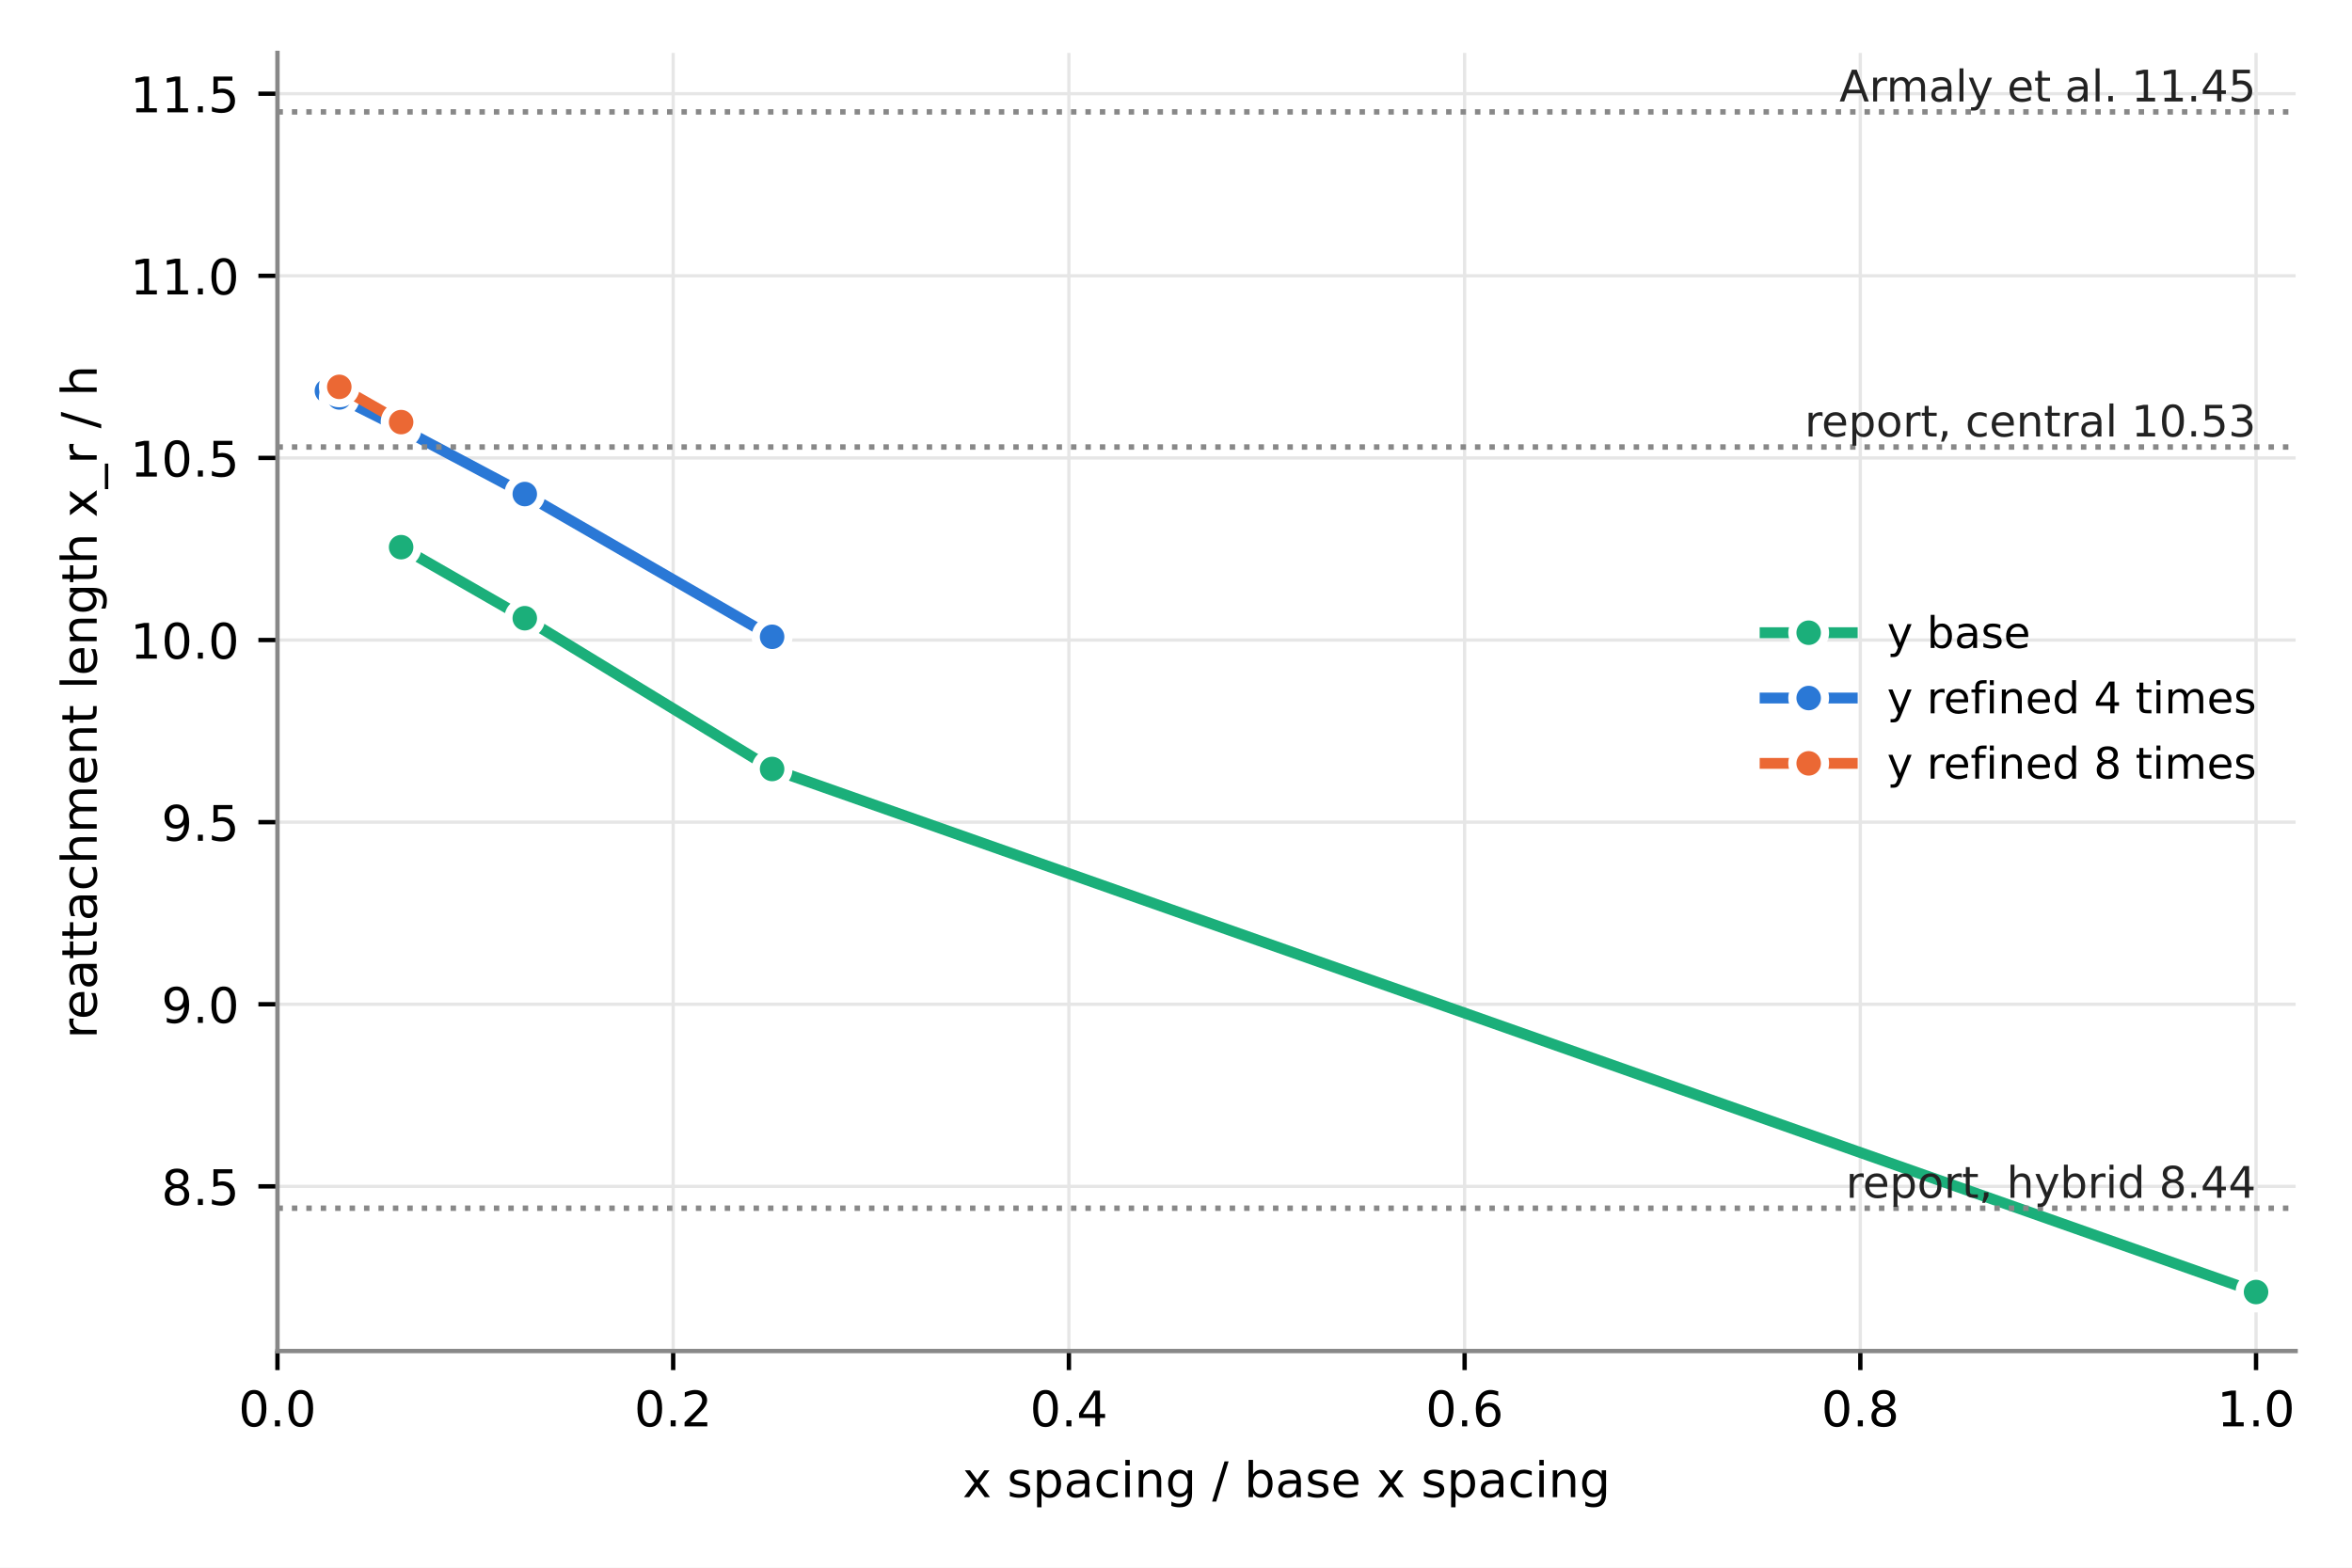
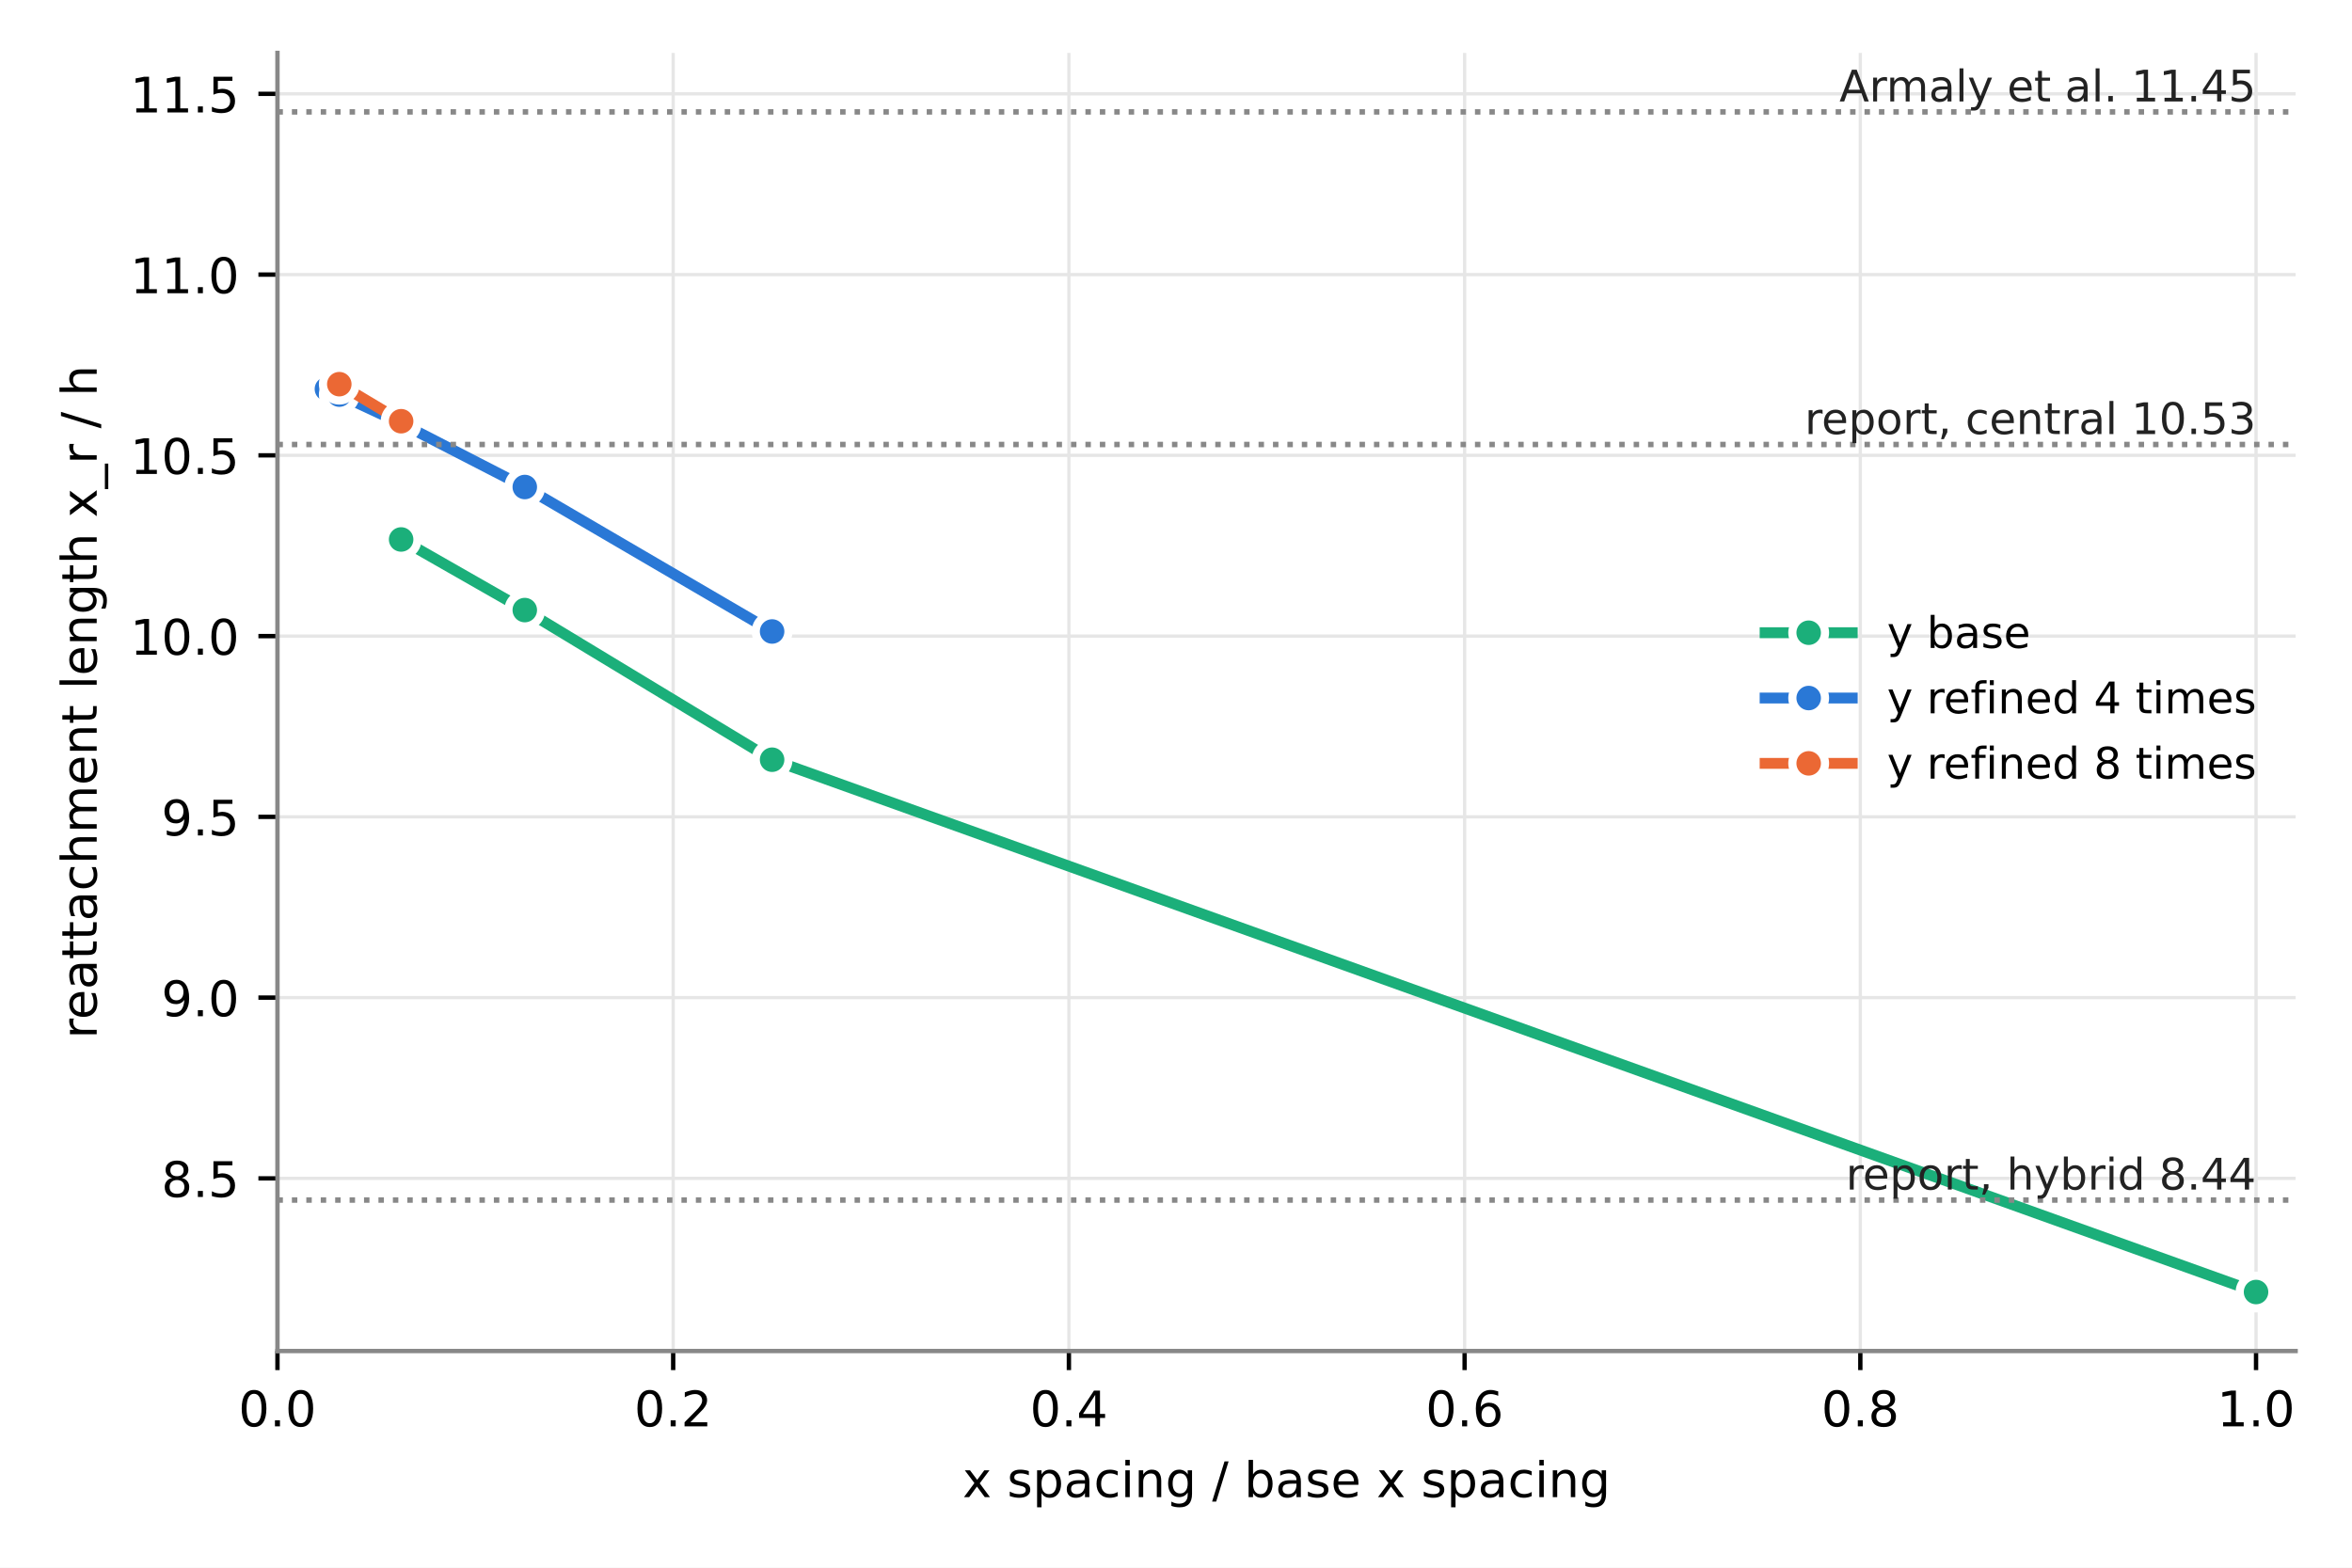
<svg xmlns="http://www.w3.org/2000/svg" xmlns:xlink="http://www.w3.org/1999/xlink" width="432pt" height="288pt" viewBox="0 0 432 288" version="1.1">
  <defs>
    <style type="text/css">*{stroke-linejoin: round; stroke-linecap: butt}</style>
  </defs>
  <g id="figure_1">
    <g id="patch_1">
      <path d="M 0 288  L 432 288  L 432 0  L 0 0  z " style="fill: #ffffff" />
    </g>
    <g id="axes_1">
      <g id="patch_2">
        <path d="M 50.962 248.198  L 421.645 248.198  L 421.645 9.72  L 50.962 9.72  z " style="fill: #ffffff" />
      </g>
      <g id="matplotlib.axis_1">
        <g id="xtick_1">
          <g id="line2d_1">
-             <path d="M 50.962 248.198  L 50.962 9.72  " clip-path="url(#paeadf6c491)" style="fill: none; stroke: #e6e6e6; stroke-width: 0.6; stroke-linecap: square" />
+             <path d="M 50.962 248.198  L 50.962 9.72  " clip-path="url(#pdb59ce11cf)" style="fill: none; stroke: #e6e6e6; stroke-width: 0.6; stroke-linecap: square" />
          </g>
          <g id="line2d_2">
            <defs>
-               <path id="ma15cc816c0" d="M 0 0  L 0 3.5  " style="stroke: #000000; stroke-width: 0.8" />
+               <path id="ma99347786f" d="M 0 0  L 0 3.5  " style="stroke: #000000; stroke-width: 0.8" />
            </defs>
            <g>
-               <use xlink:href="#ma15cc816c0" x="50.962" y="248.198" style="stroke: #000000; stroke-width: 0.8" />
+               <use xlink:href="#ma99347786f" x="50.962" y="248.198" style="stroke: #000000; stroke-width: 0.8" />
            </g>
          </g>
          <g id="text_1">
            <text style="font-size: 9px; font-family: 'DejaVu Sans', 'Bitstream Vera Sans', 'Computer Modern Sans Serif', 'Lucida Grande', 'Verdana', 'Geneva', 'Lucid', 'Arial', 'Helvetica', 'Avant Garde', sans-serif; text-anchor: middle" x="50.962" y="262.036" transform="rotate(-0 50.96211 262.0358)">0.0</text>
          </g>
        </g>
        <g id="xtick_2">
          <g id="line2d_3">
-             <path d="M 123.645 248.198  L 123.645 9.72  " clip-path="url(#paeadf6c491)" style="fill: none; stroke: #e6e6e6; stroke-width: 0.6; stroke-linecap: square" />
+             <path d="M 123.645 248.198  L 123.645 9.72  " clip-path="url(#pdb59ce11cf)" style="fill: none; stroke: #e6e6e6; stroke-width: 0.6; stroke-linecap: square" />
          </g>
          <g id="line2d_4">
            <g>
-               <use xlink:href="#ma15cc816c0" x="123.645" y="248.198" style="stroke: #000000; stroke-width: 0.8" />
+               <use xlink:href="#ma99347786f" x="123.645" y="248.198" style="stroke: #000000; stroke-width: 0.8" />
            </g>
          </g>
          <g id="text_2">
            <text style="font-size: 9px; font-family: 'DejaVu Sans', 'Bitstream Vera Sans', 'Computer Modern Sans Serif', 'Lucida Grande', 'Verdana', 'Geneva', 'Lucid', 'Arial', 'Helvetica', 'Avant Garde', sans-serif; text-anchor: middle" x="123.645" y="262.036" transform="rotate(-0 123.645 262.0358)">0.2</text>
          </g>
        </g>
        <g id="xtick_3">
          <g id="line2d_5">
-             <path d="M 196.328 248.198  L 196.328 9.72  " clip-path="url(#paeadf6c491)" style="fill: none; stroke: #e6e6e6; stroke-width: 0.6; stroke-linecap: square" />
+             <path d="M 196.328 248.198  L 196.328 9.72  " clip-path="url(#pdb59ce11cf)" style="fill: none; stroke: #e6e6e6; stroke-width: 0.6; stroke-linecap: square" />
          </g>
          <g id="line2d_6">
            <g>
-               <use xlink:href="#ma15cc816c0" x="196.328" y="248.198" style="stroke: #000000; stroke-width: 0.8" />
+               <use xlink:href="#ma99347786f" x="196.328" y="248.198" style="stroke: #000000; stroke-width: 0.8" />
            </g>
          </g>
          <g id="text_3">
            <text style="font-size: 9px; font-family: 'DejaVu Sans', 'Bitstream Vera Sans', 'Computer Modern Sans Serif', 'Lucida Grande', 'Verdana', 'Geneva', 'Lucid', 'Arial', 'Helvetica', 'Avant Garde', sans-serif; text-anchor: middle" x="196.328" y="262.036" transform="rotate(-0 196.3278 262.0358)">0.4</text>
          </g>
        </g>
        <g id="xtick_4">
          <g id="line2d_7">
-             <path d="M 269.011 248.198  L 269.011 9.72  " clip-path="url(#paeadf6c491)" style="fill: none; stroke: #e6e6e6; stroke-width: 0.6; stroke-linecap: square" />
+             <path d="M 269.011 248.198  L 269.011 9.72  " clip-path="url(#pdb59ce11cf)" style="fill: none; stroke: #e6e6e6; stroke-width: 0.6; stroke-linecap: square" />
          </g>
          <g id="line2d_8">
            <g>
-               <use xlink:href="#ma15cc816c0" x="269.011" y="248.198" style="stroke: #000000; stroke-width: 0.8" />
+               <use xlink:href="#ma99347786f" x="269.011" y="248.198" style="stroke: #000000; stroke-width: 0.8" />
            </g>
          </g>
          <g id="text_4">
            <text style="font-size: 9px; font-family: 'DejaVu Sans', 'Bitstream Vera Sans', 'Computer Modern Sans Serif', 'Lucida Grande', 'Verdana', 'Geneva', 'Lucid', 'Arial', 'Helvetica', 'Avant Garde', sans-serif; text-anchor: middle" x="269.011" y="262.036" transform="rotate(-0 269.0107 262.0358)">0.6</text>
          </g>
        </g>
        <g id="xtick_5">
          <g id="line2d_9">
-             <path d="M 341.694 248.198  L 341.694 9.72  " clip-path="url(#paeadf6c491)" style="fill: none; stroke: #e6e6e6; stroke-width: 0.6; stroke-linecap: square" />
+             <path d="M 341.694 248.198  L 341.694 9.72  " clip-path="url(#pdb59ce11cf)" style="fill: none; stroke: #e6e6e6; stroke-width: 0.6; stroke-linecap: square" />
          </g>
          <g id="line2d_10">
            <g>
-               <use xlink:href="#ma15cc816c0" x="341.694" y="248.198" style="stroke: #000000; stroke-width: 0.8" />
+               <use xlink:href="#ma99347786f" x="341.694" y="248.198" style="stroke: #000000; stroke-width: 0.8" />
            </g>
          </g>
          <g id="text_5">
            <text style="font-size: 9px; font-family: 'DejaVu Sans', 'Bitstream Vera Sans', 'Computer Modern Sans Serif', 'Lucida Grande', 'Verdana', 'Geneva', 'Lucid', 'Arial', 'Helvetica', 'Avant Garde', sans-serif; text-anchor: middle" x="341.694" y="262.036" transform="rotate(-0 341.6936 262.0358)">0.8</text>
          </g>
        </g>
        <g id="xtick_6">
          <g id="line2d_11">
-             <path d="M 414.376 248.198  L 414.376 9.72  " clip-path="url(#paeadf6c491)" style="fill: none; stroke: #e6e6e6; stroke-width: 0.6; stroke-linecap: square" />
+             <path d="M 414.376 248.198  L 414.376 9.72  " clip-path="url(#pdb59ce11cf)" style="fill: none; stroke: #e6e6e6; stroke-width: 0.6; stroke-linecap: square" />
          </g>
          <g id="line2d_12">
            <g>
-               <use xlink:href="#ma15cc816c0" x="414.376" y="248.198" style="stroke: #000000; stroke-width: 0.8" />
+               <use xlink:href="#ma99347786f" x="414.376" y="248.198" style="stroke: #000000; stroke-width: 0.8" />
            </g>
          </g>
          <g id="text_6">
            <text style="font-size: 9px; font-family: 'DejaVu Sans', 'Bitstream Vera Sans', 'Computer Modern Sans Serif', 'Lucida Grande', 'Verdana', 'Geneva', 'Lucid', 'Arial', 'Helvetica', 'Avant Garde', sans-serif; text-anchor: middle" x="414.376" y="262.036" transform="rotate(-0 414.3764 262.0358)">1.0</text>
          </g>
        </g>
        <g id="text_7">
          <text style="font-size: 9px; font-family: 'DejaVu Sans', 'Bitstream Vera Sans', 'Computer Modern Sans Serif', 'Lucida Grande', 'Verdana', 'Geneva', 'Lucid', 'Arial', 'Helvetica', 'Avant Garde', sans-serif; text-anchor: middle" x="236.303" y="275.036" transform="rotate(-0 236.3034 275.0365)">x spacing / base x spacing</text>
        </g>
      </g>
      <g id="matplotlib.axis_2">
        <g id="ytick_1">
          <g id="line2d_13">
-             <path d="M 50.962 217.949  L 421.645 217.949  " clip-path="url(#paeadf6c491)" style="fill: none; stroke: #e6e6e6; stroke-width: 0.6; stroke-linecap: square" />
+             <path d="M 50.962 216.475  L 421.645 216.475  " clip-path="url(#pdb59ce11cf)" style="fill: none; stroke: #e6e6e6; stroke-width: 0.6; stroke-linecap: square" />
          </g>
          <g id="line2d_14">
            <defs>
-               <path id="m426d23bac1" d="M 0 0  L -3.5 0  " style="stroke: #000000; stroke-width: 0.8" />
+               <path id="mf7cabc80c5" d="M 0 0  L -3.5 0  " style="stroke: #000000; stroke-width: 0.8" />
            </defs>
            <g>
-               <use xlink:href="#m426d23bac1" x="50.962" y="217.949" style="stroke: #000000; stroke-width: 0.8" />
+               <use xlink:href="#mf7cabc80c5" x="50.962" y="216.475" style="stroke: #000000; stroke-width: 0.8" />
            </g>
          </g>
          <g id="text_8">
-             <text style="font-size: 9px; font-family: 'DejaVu Sans', 'Bitstream Vera Sans', 'Computer Modern Sans Serif', 'Lucida Grande', 'Verdana', 'Geneva', 'Lucid', 'Arial', 'Helvetica', 'Avant Garde', sans-serif; text-anchor: end" x="43.962" y="221.368" transform="rotate(-0 43.96211 221.3675)">8.5</text>
+             <text style="font-size: 9px; font-family: 'DejaVu Sans', 'Bitstream Vera Sans', 'Computer Modern Sans Serif', 'Lucida Grande', 'Verdana', 'Geneva', 'Lucid', 'Arial', 'Helvetica', 'Avant Garde', sans-serif; text-anchor: end" x="43.962" y="219.894" transform="rotate(-0 43.96211 219.8944)">8.5</text>
          </g>
        </g>
        <g id="ytick_2">
          <g id="line2d_15">
-             <path d="M 50.962 184.493  L 421.645 184.493  " clip-path="url(#paeadf6c491)" style="fill: none; stroke: #e6e6e6; stroke-width: 0.6; stroke-linecap: square" />
+             <path d="M 50.962 183.269  L 421.645 183.269  " clip-path="url(#pdb59ce11cf)" style="fill: none; stroke: #e6e6e6; stroke-width: 0.6; stroke-linecap: square" />
          </g>
          <g id="line2d_16">
            <g>
-               <use xlink:href="#m426d23bac1" x="50.962" y="184.493" style="stroke: #000000; stroke-width: 0.8" />
+               <use xlink:href="#mf7cabc80c5" x="50.962" y="183.269" style="stroke: #000000; stroke-width: 0.8" />
            </g>
          </g>
          <g id="text_9">
-             <text style="font-size: 9px; font-family: 'DejaVu Sans', 'Bitstream Vera Sans', 'Computer Modern Sans Serif', 'Lucida Grande', 'Verdana', 'Geneva', 'Lucid', 'Arial', 'Helvetica', 'Avant Garde', sans-serif; text-anchor: end" x="43.962" y="187.912" transform="rotate(-0 43.96211 187.9118)">9.0</text>
+             <text style="font-size: 9px; font-family: 'DejaVu Sans', 'Bitstream Vera Sans', 'Computer Modern Sans Serif', 'Lucida Grande', 'Verdana', 'Geneva', 'Lucid', 'Arial', 'Helvetica', 'Avant Garde', sans-serif; text-anchor: end" x="43.962" y="186.688" transform="rotate(-0 43.96211 186.6884)">9.0</text>
          </g>
        </g>
        <g id="ytick_3">
          <g id="line2d_17">
-             <path d="M 50.962 151.037  L 421.645 151.037  " clip-path="url(#paeadf6c491)" style="fill: none; stroke: #e6e6e6; stroke-width: 0.6; stroke-linecap: square" />
+             <path d="M 50.962 150.063  L 421.645 150.063  " clip-path="url(#pdb59ce11cf)" style="fill: none; stroke: #e6e6e6; stroke-width: 0.6; stroke-linecap: square" />
          </g>
          <g id="line2d_18">
            <g>
-               <use xlink:href="#m426d23bac1" x="50.962" y="151.037" style="stroke: #000000; stroke-width: 0.8" />
+               <use xlink:href="#mf7cabc80c5" x="50.962" y="150.063" style="stroke: #000000; stroke-width: 0.8" />
            </g>
          </g>
          <g id="text_10">
-             <text style="font-size: 9px; font-family: 'DejaVu Sans', 'Bitstream Vera Sans', 'Computer Modern Sans Serif', 'Lucida Grande', 'Verdana', 'Geneva', 'Lucid', 'Arial', 'Helvetica', 'Avant Garde', sans-serif; text-anchor: end" x="43.962" y="154.456" transform="rotate(-0 43.96211 154.4561)">9.5</text>
+             <text style="font-size: 9px; font-family: 'DejaVu Sans', 'Bitstream Vera Sans', 'Computer Modern Sans Serif', 'Lucida Grande', 'Verdana', 'Geneva', 'Lucid', 'Arial', 'Helvetica', 'Avant Garde', sans-serif; text-anchor: end" x="43.962" y="153.482" transform="rotate(-0 43.96211 153.4824)">9.5</text>
          </g>
        </g>
        <g id="ytick_4">
          <g id="line2d_19">
-             <path d="M 50.962 117.581  L 421.645 117.581  " clip-path="url(#paeadf6c491)" style="fill: none; stroke: #e6e6e6; stroke-width: 0.6; stroke-linecap: square" />
+             <path d="M 50.962 116.857  L 421.645 116.857  " clip-path="url(#pdb59ce11cf)" style="fill: none; stroke: #e6e6e6; stroke-width: 0.6; stroke-linecap: square" />
          </g>
          <g id="line2d_20">
            <g>
-               <use xlink:href="#m426d23bac1" x="50.962" y="117.581" style="stroke: #000000; stroke-width: 0.8" />
+               <use xlink:href="#mf7cabc80c5" x="50.962" y="116.857" style="stroke: #000000; stroke-width: 0.8" />
            </g>
          </g>
          <g id="text_11">
-             <text style="font-size: 9px; font-family: 'DejaVu Sans', 'Bitstream Vera Sans', 'Computer Modern Sans Serif', 'Lucida Grande', 'Verdana', 'Geneva', 'Lucid', 'Arial', 'Helvetica', 'Avant Garde', sans-serif; text-anchor: end" x="43.962" y="121" transform="rotate(-0 43.96211 121.0004)">10.0</text>
+             <text style="font-size: 9px; font-family: 'DejaVu Sans', 'Bitstream Vera Sans', 'Computer Modern Sans Serif', 'Lucida Grande', 'Verdana', 'Geneva', 'Lucid', 'Arial', 'Helvetica', 'Avant Garde', sans-serif; text-anchor: end" x="43.962" y="120.276" transform="rotate(-0 43.96211 120.2763)">10.0</text>
          </g>
        </g>
        <g id="ytick_5">
          <g id="line2d_21">
-             <path d="M 50.962 84.126  L 421.645 84.126  " clip-path="url(#paeadf6c491)" style="fill: none; stroke: #e6e6e6; stroke-width: 0.6; stroke-linecap: square" />
+             <path d="M 50.962 83.651  L 421.645 83.651  " clip-path="url(#pdb59ce11cf)" style="fill: none; stroke: #e6e6e6; stroke-width: 0.6; stroke-linecap: square" />
          </g>
          <g id="line2d_22">
            <g>
-               <use xlink:href="#m426d23bac1" x="50.962" y="84.126" style="stroke: #000000; stroke-width: 0.8" />
+               <use xlink:href="#mf7cabc80c5" x="50.962" y="83.651" style="stroke: #000000; stroke-width: 0.8" />
            </g>
          </g>
          <g id="text_12">
-             <text style="font-size: 9px; font-family: 'DejaVu Sans', 'Bitstream Vera Sans', 'Computer Modern Sans Serif', 'Lucida Grande', 'Verdana', 'Geneva', 'Lucid', 'Arial', 'Helvetica', 'Avant Garde', sans-serif; text-anchor: end" x="43.962" y="87.545" transform="rotate(-0 43.96211 87.54469)">10.5</text>
+             <text style="font-size: 9px; font-family: 'DejaVu Sans', 'Bitstream Vera Sans', 'Computer Modern Sans Serif', 'Lucida Grande', 'Verdana', 'Geneva', 'Lucid', 'Arial', 'Helvetica', 'Avant Garde', sans-serif; text-anchor: end" x="43.962" y="87.07" transform="rotate(-0 43.96211 87.07031)">10.5</text>
          </g>
        </g>
        <g id="ytick_6">
          <g id="line2d_23">
-             <path d="M 50.962 50.67  L 421.645 50.67  " clip-path="url(#paeadf6c491)" style="fill: none; stroke: #e6e6e6; stroke-width: 0.6; stroke-linecap: square" />
+             <path d="M 50.962 50.445  L 421.645 50.445  " clip-path="url(#pdb59ce11cf)" style="fill: none; stroke: #e6e6e6; stroke-width: 0.6; stroke-linecap: square" />
          </g>
          <g id="line2d_24">
            <g>
-               <use xlink:href="#m426d23bac1" x="50.962" y="50.67" style="stroke: #000000; stroke-width: 0.8" />
+               <use xlink:href="#mf7cabc80c5" x="50.962" y="50.445" style="stroke: #000000; stroke-width: 0.8" />
            </g>
          </g>
          <g id="text_13">
-             <text style="font-size: 9px; font-family: 'DejaVu Sans', 'Bitstream Vera Sans', 'Computer Modern Sans Serif', 'Lucida Grande', 'Verdana', 'Geneva', 'Lucid', 'Arial', 'Helvetica', 'Avant Garde', sans-serif; text-anchor: end" x="43.962" y="54.089" transform="rotate(-0 43.96211 54.08899)">11.0</text>
+             <text style="font-size: 9px; font-family: 'DejaVu Sans', 'Bitstream Vera Sans', 'Computer Modern Sans Serif', 'Lucida Grande', 'Verdana', 'Geneva', 'Lucid', 'Arial', 'Helvetica', 'Avant Garde', sans-serif; text-anchor: end" x="43.962" y="53.864" transform="rotate(-0 43.96211 53.86428)">11.0</text>
          </g>
        </g>
        <g id="ytick_7">
          <g id="line2d_25">
-             <path d="M 50.962 17.214  L 421.645 17.214  " clip-path="url(#paeadf6c491)" style="fill: none; stroke: #e6e6e6; stroke-width: 0.6; stroke-linecap: square" />
+             <path d="M 50.962 17.239  L 421.645 17.239  " clip-path="url(#pdb59ce11cf)" style="fill: none; stroke: #e6e6e6; stroke-width: 0.6; stroke-linecap: square" />
          </g>
          <g id="line2d_26">
            <g>
-               <use xlink:href="#m426d23bac1" x="50.962" y="17.214" style="stroke: #000000; stroke-width: 0.8" />
+               <use xlink:href="#mf7cabc80c5" x="50.962" y="17.239" style="stroke: #000000; stroke-width: 0.8" />
            </g>
          </g>
          <g id="text_14">
-             <text style="font-size: 9px; font-family: 'DejaVu Sans', 'Bitstream Vera Sans', 'Computer Modern Sans Serif', 'Lucida Grande', 'Verdana', 'Geneva', 'Lucid', 'Arial', 'Helvetica', 'Avant Garde', sans-serif; text-anchor: end" x="43.962" y="20.633" transform="rotate(-0 43.96211 20.63328)">11.5</text>
+             <text style="font-size: 9px; font-family: 'DejaVu Sans', 'Bitstream Vera Sans', 'Computer Modern Sans Serif', 'Lucida Grande', 'Verdana', 'Geneva', 'Lucid', 'Arial', 'Helvetica', 'Avant Garde', sans-serif; text-anchor: end" x="43.962" y="20.658" transform="rotate(-0 43.96211 20.65825)">11.5</text>
          </g>
        </g>
        <g id="text_15">
          <text style="font-size: 9px; font-family: 'DejaVu Sans', 'Bitstream Vera Sans', 'Computer Modern Sans Serif', 'Lucida Grande', 'Verdana', 'Geneva', 'Lucid', 'Arial', 'Helvetica', 'Avant Garde', sans-serif; text-anchor: middle" x="17.761" y="128.959" transform="rotate(-90 17.76094 128.9589)">reattachment length x_r / h</text>
        </g>
      </g>
      <g id="line2d_27">
-         <path d="M 73.676 100.52  L 96.389 113.573  L 141.816 141.271  L 414.376 237.358  " clip-path="url(#paeadf6c491)" style="fill: none; stroke: #1baf7a; stroke-width: 2; stroke-linecap: square" />
+         <path d="M 73.676 99.105  L 96.389 112.078  L 141.816 139.567  L 414.376 237.358  " clip-path="url(#pdb59ce11cf)" style="fill: none; stroke: #1baf7a; stroke-width: 2; stroke-linecap: square" />
        <defs>
-           <path id="mdd3b4c9009" d="M 0 3  C 0.796 3 1.559 2.684 2.121 2.121  C 2.684 1.559 3 0.796 3 0  C 3 -0.796 2.684 -1.559 2.121 -2.121  C 1.559 -2.684 0.796 -3 0 -3  C -0.796 -3 -1.559 -2.684 -2.121 -2.121  C -2.684 -1.559 -3 -0.796 -3 0  C -3 0.796 -2.684 1.559 -2.121 2.121  C -1.559 2.684 -0.796 3 0 3  z " style="stroke: #ffffff; stroke-width: 1.5" />
+           <path id="mf74f595fcf" d="M 0 3  C 0.796 3 1.559 2.684 2.121 2.121  C 2.684 1.559 3 0.796 3 0  C 3 -0.796 2.684 -1.559 2.121 -2.121  C 1.559 -2.684 0.796 -3 0 -3  C -0.796 -3 -1.559 -2.684 -2.121 -2.121  C -2.684 -1.559 -3 -0.796 -3 0  C -3 0.796 -2.684 1.559 -2.121 2.121  C -1.559 2.684 -0.796 3 0 3  z " style="stroke: #ffffff; stroke-width: 1.5" />
        </defs>
-         <g clip-path="url(#paeadf6c491)">
-           <use xlink:href="#mdd3b4c9009" x="73.676" y="100.52" style="fill: #1baf7a; stroke: #ffffff; stroke-width: 1.5" />
-           <use xlink:href="#mdd3b4c9009" x="96.389" y="113.573" style="fill: #1baf7a; stroke: #ffffff; stroke-width: 1.5" />
-           <use xlink:href="#mdd3b4c9009" x="141.816" y="141.271" style="fill: #1baf7a; stroke: #ffffff; stroke-width: 1.5" />
-           <use xlink:href="#mdd3b4c9009" x="414.376" y="237.358" style="fill: #1baf7a; stroke: #ffffff; stroke-width: 1.5" />
+         <g clip-path="url(#pdb59ce11cf)">
+           <use xlink:href="#mf74f595fcf" x="73.676" y="99.105" style="fill: #1baf7a; stroke: #ffffff; stroke-width: 1.5" />
+           <use xlink:href="#mf74f595fcf" x="96.389" y="112.078" style="fill: #1baf7a; stroke: #ffffff; stroke-width: 1.5" />
+           <use xlink:href="#mf74f595fcf" x="141.816" y="139.567" style="fill: #1baf7a; stroke: #ffffff; stroke-width: 1.5" />
+           <use xlink:href="#mf74f595fcf" x="414.376" y="237.358" style="fill: #1baf7a; stroke: #ffffff; stroke-width: 1.5" />
        </g>
      </g>
      <g id="line2d_28">
-         <path d="M 60.047 71.818  L 62.319 73.014  L 73.676 78.698  L 96.389 90.763  L 141.816 116.988  " clip-path="url(#paeadf6c491)" style="fill: none; stroke: #2a78d6; stroke-width: 2; stroke-linecap: square" />
+         <path d="M 60.047 71.465  L 62.319 72.493  L 73.676 77.781  L 96.389 89.469  L 141.816 116.01  " clip-path="url(#pdb59ce11cf)" style="fill: none; stroke: #2a78d6; stroke-width: 2; stroke-linecap: square" />
        <defs>
-           <path id="m91467960e9" d="M 0 3  C 0.796 3 1.559 2.684 2.121 2.121  C 2.684 1.559 3 0.796 3 0  C 3 -0.796 2.684 -1.559 2.121 -2.121  C 1.559 -2.684 0.796 -3 0 -3  C -0.796 -3 -1.559 -2.684 -2.121 -2.121  C -2.684 -1.559 -3 -0.796 -3 0  C -3 0.796 -2.684 1.559 -2.121 2.121  C -1.559 2.684 -0.796 3 0 3  z " style="stroke: #ffffff; stroke-width: 1.5" />
+           <path id="m6cfccba611" d="M 0 3  C 0.796 3 1.559 2.684 2.121 2.121  C 2.684 1.559 3 0.796 3 0  C 3 -0.796 2.684 -1.559 2.121 -2.121  C 1.559 -2.684 0.796 -3 0 -3  C -0.796 -3 -1.559 -2.684 -2.121 -2.121  C -2.684 -1.559 -3 -0.796 -3 0  C -3 0.796 -2.684 1.559 -2.121 2.121  C -1.559 2.684 -0.796 3 0 3  z " style="stroke: #ffffff; stroke-width: 1.5" />
        </defs>
-         <g clip-path="url(#paeadf6c491)">
-           <use xlink:href="#m91467960e9" x="60.047" y="71.818" style="fill: #2a78d6; stroke: #ffffff; stroke-width: 1.5" />
-           <use xlink:href="#m91467960e9" x="62.319" y="73.014" style="fill: #2a78d6; stroke: #ffffff; stroke-width: 1.5" />
-           <use xlink:href="#m91467960e9" x="73.676" y="78.698" style="fill: #2a78d6; stroke: #ffffff; stroke-width: 1.5" />
-           <use xlink:href="#m91467960e9" x="96.389" y="90.763" style="fill: #2a78d6; stroke: #ffffff; stroke-width: 1.5" />
-           <use xlink:href="#m91467960e9" x="141.816" y="116.988" style="fill: #2a78d6; stroke: #ffffff; stroke-width: 1.5" />
+         <g clip-path="url(#pdb59ce11cf)">
+           <use xlink:href="#m6cfccba611" x="60.047" y="71.465" style="fill: #2a78d6; stroke: #ffffff; stroke-width: 1.5" />
+           <use xlink:href="#m6cfccba611" x="62.319" y="72.493" style="fill: #2a78d6; stroke: #ffffff; stroke-width: 1.5" />
+           <use xlink:href="#m6cfccba611" x="73.676" y="77.781" style="fill: #2a78d6; stroke: #ffffff; stroke-width: 1.5" />
+           <use xlink:href="#m6cfccba611" x="96.389" y="89.469" style="fill: #2a78d6; stroke: #ffffff; stroke-width: 1.5" />
+           <use xlink:href="#m6cfccba611" x="141.816" y="116.01" style="fill: #2a78d6; stroke: #ffffff; stroke-width: 1.5" />
        </g>
      </g>
      <g id="line2d_29">
-         <path d="M 62.319 71.069  L 73.676 77.543  " clip-path="url(#paeadf6c491)" style="fill: none; stroke: #eb6834; stroke-width: 2; stroke-linecap: square" />
+         <path d="M 62.319 70.576  L 73.676 77.382  " clip-path="url(#pdb59ce11cf)" style="fill: none; stroke: #eb6834; stroke-width: 2; stroke-linecap: square" />
        <defs>
-           <path id="m74643289d4" d="M 0 3  C 0.796 3 1.559 2.684 2.121 2.121  C 2.684 1.559 3 0.796 3 0  C 3 -0.796 2.684 -1.559 2.121 -2.121  C 1.559 -2.684 0.796 -3 0 -3  C -0.796 -3 -1.559 -2.684 -2.121 -2.121  C -2.684 -1.559 -3 -0.796 -3 0  C -3 0.796 -2.684 1.559 -2.121 2.121  C -1.559 2.684 -0.796 3 0 3  z " style="stroke: #ffffff; stroke-width: 1.5" />
+           <path id="mbce2084059" d="M 0 3  C 0.796 3 1.559 2.684 2.121 2.121  C 2.684 1.559 3 0.796 3 0  C 3 -0.796 2.684 -1.559 2.121 -2.121  C 1.559 -2.684 0.796 -3 0 -3  C -0.796 -3 -1.559 -2.684 -2.121 -2.121  C -2.684 -1.559 -3 -0.796 -3 0  C -3 0.796 -2.684 1.559 -2.121 2.121  C -1.559 2.684 -0.796 3 0 3  z " style="stroke: #ffffff; stroke-width: 1.5" />
        </defs>
-         <g clip-path="url(#paeadf6c491)">
-           <use xlink:href="#m74643289d4" x="62.319" y="71.069" style="fill: #eb6834; stroke: #ffffff; stroke-width: 1.5" />
-           <use xlink:href="#m74643289d4" x="73.676" y="77.543" style="fill: #eb6834; stroke: #ffffff; stroke-width: 1.5" />
+         <g clip-path="url(#pdb59ce11cf)">
+           <use xlink:href="#mbce2084059" x="62.319" y="70.576" style="fill: #eb6834; stroke: #ffffff; stroke-width: 1.5" />
+           <use xlink:href="#mbce2084059" x="73.676" y="77.382" style="fill: #eb6834; stroke: #ffffff; stroke-width: 1.5" />
        </g>
      </g>
      <g id="line2d_30">
-         <path d="M 50.962 20.56  L 421.645 20.56  " clip-path="url(#paeadf6c491)" style="fill: none; stroke-dasharray: 1,1.65; stroke-dashoffset: 0; stroke: #888888" />
+         <path d="M 50.962 20.56  L 421.645 20.56  " clip-path="url(#pdb59ce11cf)" style="fill: none; stroke-dasharray: 1,1.65; stroke-dashoffset: 0; stroke: #888888" />
      </g>
      <g id="line2d_31">
-         <path d="M 50.962 82.118  L 421.645 82.118  " clip-path="url(#paeadf6c491)" style="fill: none; stroke-dasharray: 1,1.65; stroke-dashoffset: 0; stroke: #888888" />
+         <path d="M 50.962 81.659  L 421.645 81.659  " clip-path="url(#pdb59ce11cf)" style="fill: none; stroke-dasharray: 1,1.65; stroke-dashoffset: 0; stroke: #888888" />
      </g>
      <g id="line2d_32">
-         <path d="M 50.962 221.963  L 421.645 221.963  " clip-path="url(#paeadf6c491)" style="fill: none; stroke-dasharray: 1,1.65; stroke-dashoffset: 0; stroke: #888888" />
+         <path d="M 50.962 220.46  L 421.645 220.46  " clip-path="url(#pdb59ce11cf)" style="fill: none; stroke-dasharray: 1,1.65; stroke-dashoffset: 0; stroke: #888888" />
      </g>
      <g id="patch_3">
        <path d="M 50.962 248.198  L 50.962 9.72  " style="fill: none; stroke: #888888; stroke-width: 0.8; stroke-linejoin: miter; stroke-linecap: square" />
      </g>
      <g id="patch_4">
        <path d="M 50.962 248.198  L 421.645 248.198  " style="fill: none; stroke: #888888; stroke-width: 0.8; stroke-linejoin: miter; stroke-linecap: square" />
      </g>
      <g id="text_16">
        <text style="font-size: 8px; font-family: 'DejaVu Sans', 'Bitstream Vera Sans', 'Computer Modern Sans Serif', 'Lucida Grande', 'Verdana', 'Geneva', 'Lucid', 'Arial', 'Helvetica', 'Avant Garde', sans-serif; text-anchor: end; fill: #222222" x="414.376" y="18.638" transform="rotate(-0 414.3764 18.63803)">Armaly et al. 11.45</text>
      </g>
      <g id="text_17">
-         <text style="font-size: 8px; font-family: 'DejaVu Sans', 'Bitstream Vera Sans', 'Computer Modern Sans Serif', 'Lucida Grande', 'Verdana', 'Geneva', 'Lucid', 'Arial', 'Helvetica', 'Avant Garde', sans-serif; text-anchor: end; fill: #222222" x="414.376" y="80.197" transform="rotate(-0 414.3764 80.19653)">report, central 10.53</text>
+         <text style="font-size: 8px; font-family: 'DejaVu Sans', 'Bitstream Vera Sans', 'Computer Modern Sans Serif', 'Lucida Grande', 'Verdana', 'Geneva', 'Lucid', 'Arial', 'Helvetica', 'Avant Garde', sans-serif; text-anchor: end; fill: #222222" x="414.376" y="79.737" transform="rotate(-0 414.3764 79.73713)">report, central 10.53</text>
      </g>
      <g id="text_18">
-         <text style="font-size: 8px; font-family: 'DejaVu Sans', 'Bitstream Vera Sans', 'Computer Modern Sans Serif', 'Lucida Grande', 'Verdana', 'Geneva', 'Lucid', 'Arial', 'Helvetica', 'Avant Garde', sans-serif; text-anchor: end; fill: #222222" x="414.376" y="220.041" transform="rotate(-0 414.3764 220.0414)">report, hybrid 8.44</text>
+         <text style="font-size: 8px; font-family: 'DejaVu Sans', 'Bitstream Vera Sans', 'Computer Modern Sans Serif', 'Lucida Grande', 'Verdana', 'Geneva', 'Lucid', 'Arial', 'Helvetica', 'Avant Garde', sans-serif; text-anchor: end; fill: #222222" x="414.376" y="218.538" transform="rotate(-0 414.3764 218.5383)">report, hybrid 8.44</text>
      </g>
      <g id="legend_1">
        <g id="line2d_33">
          <path d="M 324.206 116.237  L 332.206 116.237  L 340.206 116.237  " style="fill: none; stroke: #1baf7a; stroke-width: 2; stroke-linecap: square" />
          <g>
-             <use xlink:href="#mdd3b4c9009" x="332.206" y="116.237" style="fill: #1baf7a; stroke: #ffffff; stroke-width: 1.5" />
+             <use xlink:href="#mf74f595fcf" x="332.206" y="116.237" style="fill: #1baf7a; stroke: #ffffff; stroke-width: 1.5" />
          </g>
        </g>
        <g id="text_19">
          <text style="font-size: 8px; font-family: 'DejaVu Sans', 'Bitstream Vera Sans', 'Computer Modern Sans Serif', 'Lucida Grande', 'Verdana', 'Geneva', 'Lucid', 'Arial', 'Helvetica', 'Avant Garde', sans-serif; text-anchor: start" x="346.606" y="119.037" transform="rotate(-0 346.606 119.0368)">y base</text>
        </g>
        <g id="line2d_34">
          <path d="M 324.206 128.237  L 332.206 128.237  L 340.206 128.237  " style="fill: none; stroke: #2a78d6; stroke-width: 2; stroke-linecap: square" />
          <g>
-             <use xlink:href="#m91467960e9" x="332.206" y="128.237" style="fill: #2a78d6; stroke: #ffffff; stroke-width: 1.5" />
+             <use xlink:href="#m6cfccba611" x="332.206" y="128.237" style="fill: #2a78d6; stroke: #ffffff; stroke-width: 1.5" />
          </g>
        </g>
        <g id="text_20">
          <text style="font-size: 8px; font-family: 'DejaVu Sans', 'Bitstream Vera Sans', 'Computer Modern Sans Serif', 'Lucida Grande', 'Verdana', 'Geneva', 'Lucid', 'Arial', 'Helvetica', 'Avant Garde', sans-serif; text-anchor: start" x="346.606" y="131.037" transform="rotate(-0 346.606 131.0374)">y refined 4 times</text>
        </g>
        <g id="line2d_35">
          <path d="M 324.206 140.238  L 332.206 140.238  L 340.206 140.238  " style="fill: none; stroke: #eb6834; stroke-width: 2; stroke-linecap: square" />
          <g>
-             <use xlink:href="#m74643289d4" x="332.206" y="140.238" style="fill: #eb6834; stroke: #ffffff; stroke-width: 1.5" />
+             <use xlink:href="#mbce2084059" x="332.206" y="140.238" style="fill: #eb6834; stroke: #ffffff; stroke-width: 1.5" />
          </g>
        </g>
        <g id="text_21">
          <text style="font-size: 8px; font-family: 'DejaVu Sans', 'Bitstream Vera Sans', 'Computer Modern Sans Serif', 'Lucida Grande', 'Verdana', 'Geneva', 'Lucid', 'Arial', 'Helvetica', 'Avant Garde', sans-serif; text-anchor: start" x="346.606" y="143.038" transform="rotate(-0 346.606 143.038)">y refined 8 times</text>
        </g>
      </g>
    </g>
  </g>
  <defs>
-     <clipPath id="paeadf6c491">
+     <clipPath id="pdb59ce11cf">
      <rect x="50.962" y="9.72" width="370.683" height="238.478" />
    </clipPath>
  </defs>
</svg>
